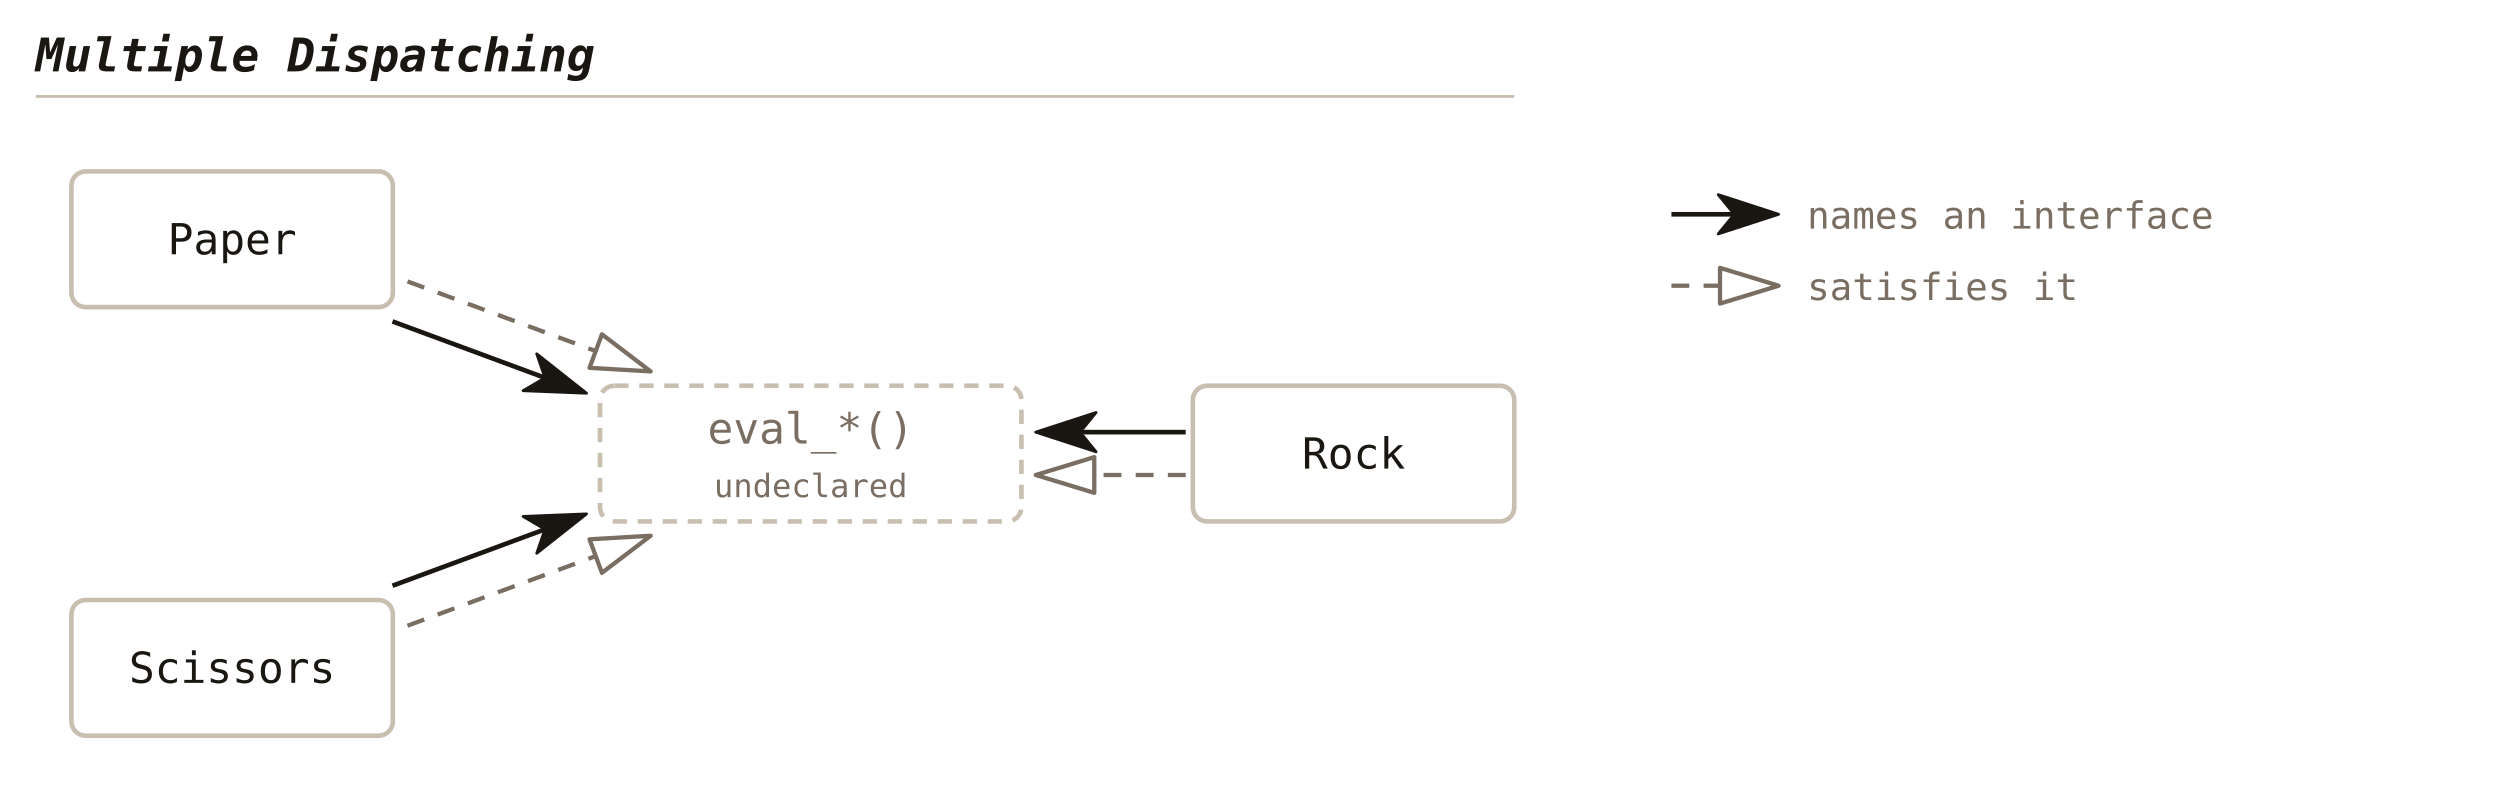
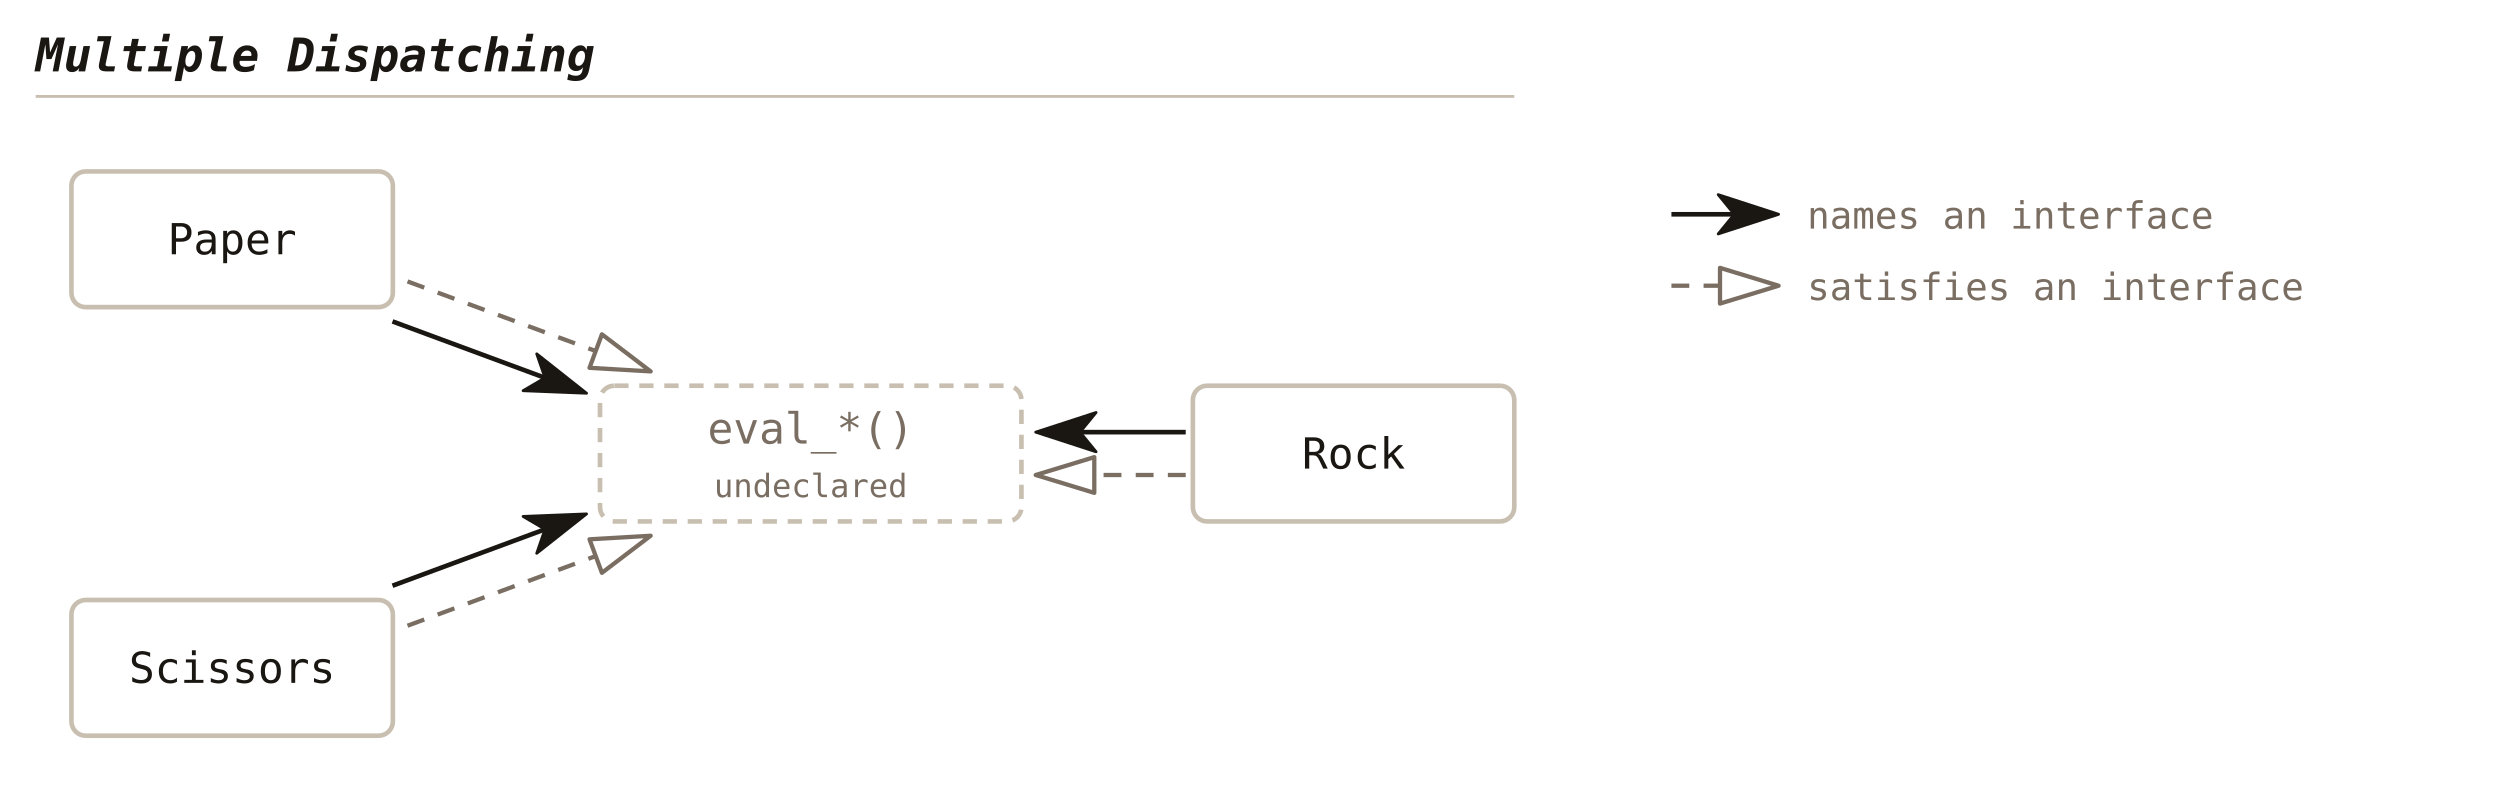
<svg xmlns="http://www.w3.org/2000/svg" viewBox="0 0 700 222" font-family="'JetBrains Mono', Consolas, monospace">
  <defs>
    <marker id="c32-solid" viewBox="0 0 18 12" refX="5" refY="6" markerWidth="18" markerHeight="12" orient="auto" markerUnits="userSpaceOnUse">
      <path d="M0.5,0.5 L17.4,6 L0.5,11.5 L5,6 Z" fill="#1a1612" stroke="#1a1612" stroke-width="0.8" stroke-linejoin="round" />
    </marker>
    <marker id="c32-hollow" viewBox="0 0 18 12" refX="1" refY="6" markerWidth="18" markerHeight="12" orient="auto" markerUnits="userSpaceOnUse">
      <path d="M1,1 L17.4,6 L1,11 Z" fill="none" stroke="#1a1612" stroke-width="1.2" stroke-linejoin="round" />
    </marker>
    <marker id="c32-hollow-muted" viewBox="0 0 18 12" refX="1" refY="6" markerWidth="18" markerHeight="12" orient="auto" markerUnits="userSpaceOnUse">
      <path d="M1,1 L17.4,6 L1,11 Z" fill="none" stroke="#7a6e62" stroke-width="1.2" stroke-linejoin="round" />
    </marker>
  </defs>
  <text x="10" y="20" font-size="13" font-weight="bold" font-style="italic" fill="#1a1612" text-anchor="start">Multiple Dispatching</text>
  <line x1="10" y1="27" x2="424" y2="27" stroke="#c8bfb0" stroke-width="0.8" />
  <rect x="20" y="48" width="90" height="38" fill="none" stroke="#c8bfb0" stroke-width="1.3" rx="4" />
  <text x="65.0" y="71.2" font-size="12" fill="#1a1612" text-anchor="middle">Paper</text>
  <rect x="20" y="168" width="90" height="38" fill="none" stroke="#c8bfb0" stroke-width="1.3" rx="4" />
  <text x="65.0" y="191.2" font-size="12" fill="#1a1612" text-anchor="middle">Scissors</text>
  <rect x="334" y="108" width="90" height="38" fill="none" stroke="#c8bfb0" stroke-width="1.3" rx="4" />
  <text x="379.0" y="131.2" font-size="12" fill="#1a1612" text-anchor="middle">Rock</text>
  <rect x="168" y="108" width="118" height="38" fill="none" stroke="#c8bfb0" stroke-width="1.3" rx="4" stroke-dasharray="4,3" />
  <text x="227.0" y="124.2" font-size="12" fill="#7a6e62" text-anchor="middle">eval_*()</text>
  <text x="227.0" y="139.2" font-size="9" fill="#7a6e62" text-anchor="middle">undeclared</text>
  <line x1="109.9" y1="90.0" x2="152.6" y2="105.8" stroke="#1a1612" stroke-width="1.3" marker-end="url(#c32-solid)" />
  <line x1="114.1" y1="78.8" x2="166.8" y2="98.3" stroke="#7a6e62" stroke-width="1.2" stroke-dasharray="5,4" marker-end="url(#c32-hollow-muted)" />
  <line x1="109.9" y1="164.0" x2="152.6" y2="148.2" stroke="#1a1612" stroke-width="1.3" marker-end="url(#c32-solid)" />
  <line x1="114.1" y1="175.2" x2="166.8" y2="155.7" stroke="#7a6e62" stroke-width="1.2" stroke-dasharray="5,4" marker-end="url(#c32-hollow-muted)" />
  <line x1="332.0" y1="121.0" x2="302.4" y2="121.0" stroke="#1a1612" stroke-width="1.3" marker-end="url(#c32-solid)" />
  <line x1="332.0" y1="133.0" x2="306.4" y2="133.0" stroke="#7a6e62" stroke-width="1.2" stroke-dasharray="5,4" marker-end="url(#c32-hollow-muted)" />
  <line class="legend" x1="468" y1="60" x2="485.6" y2="60" stroke="#1a1612" stroke-width="1.3" marker-end="url(#c32-solid)" />
  <text x="506" y="64" font-size="10.5" fill="#7a6e62" text-anchor="start">names an interface</text>
  <line class="legend" x1="468" y1="80" x2="481.6" y2="80" stroke="#7a6e62" stroke-width="1.2" stroke-dasharray="5,4" marker-end="url(#c32-hollow-muted)" />
-   <text x="506" y="84" font-size="10.5" fill="#7a6e62" text-anchor="start">satisfies it</text>
+   <text x="506" y="84" font-size="10.5" fill="#7a6e62" text-anchor="start">satisfies an interface</text>
</svg>
